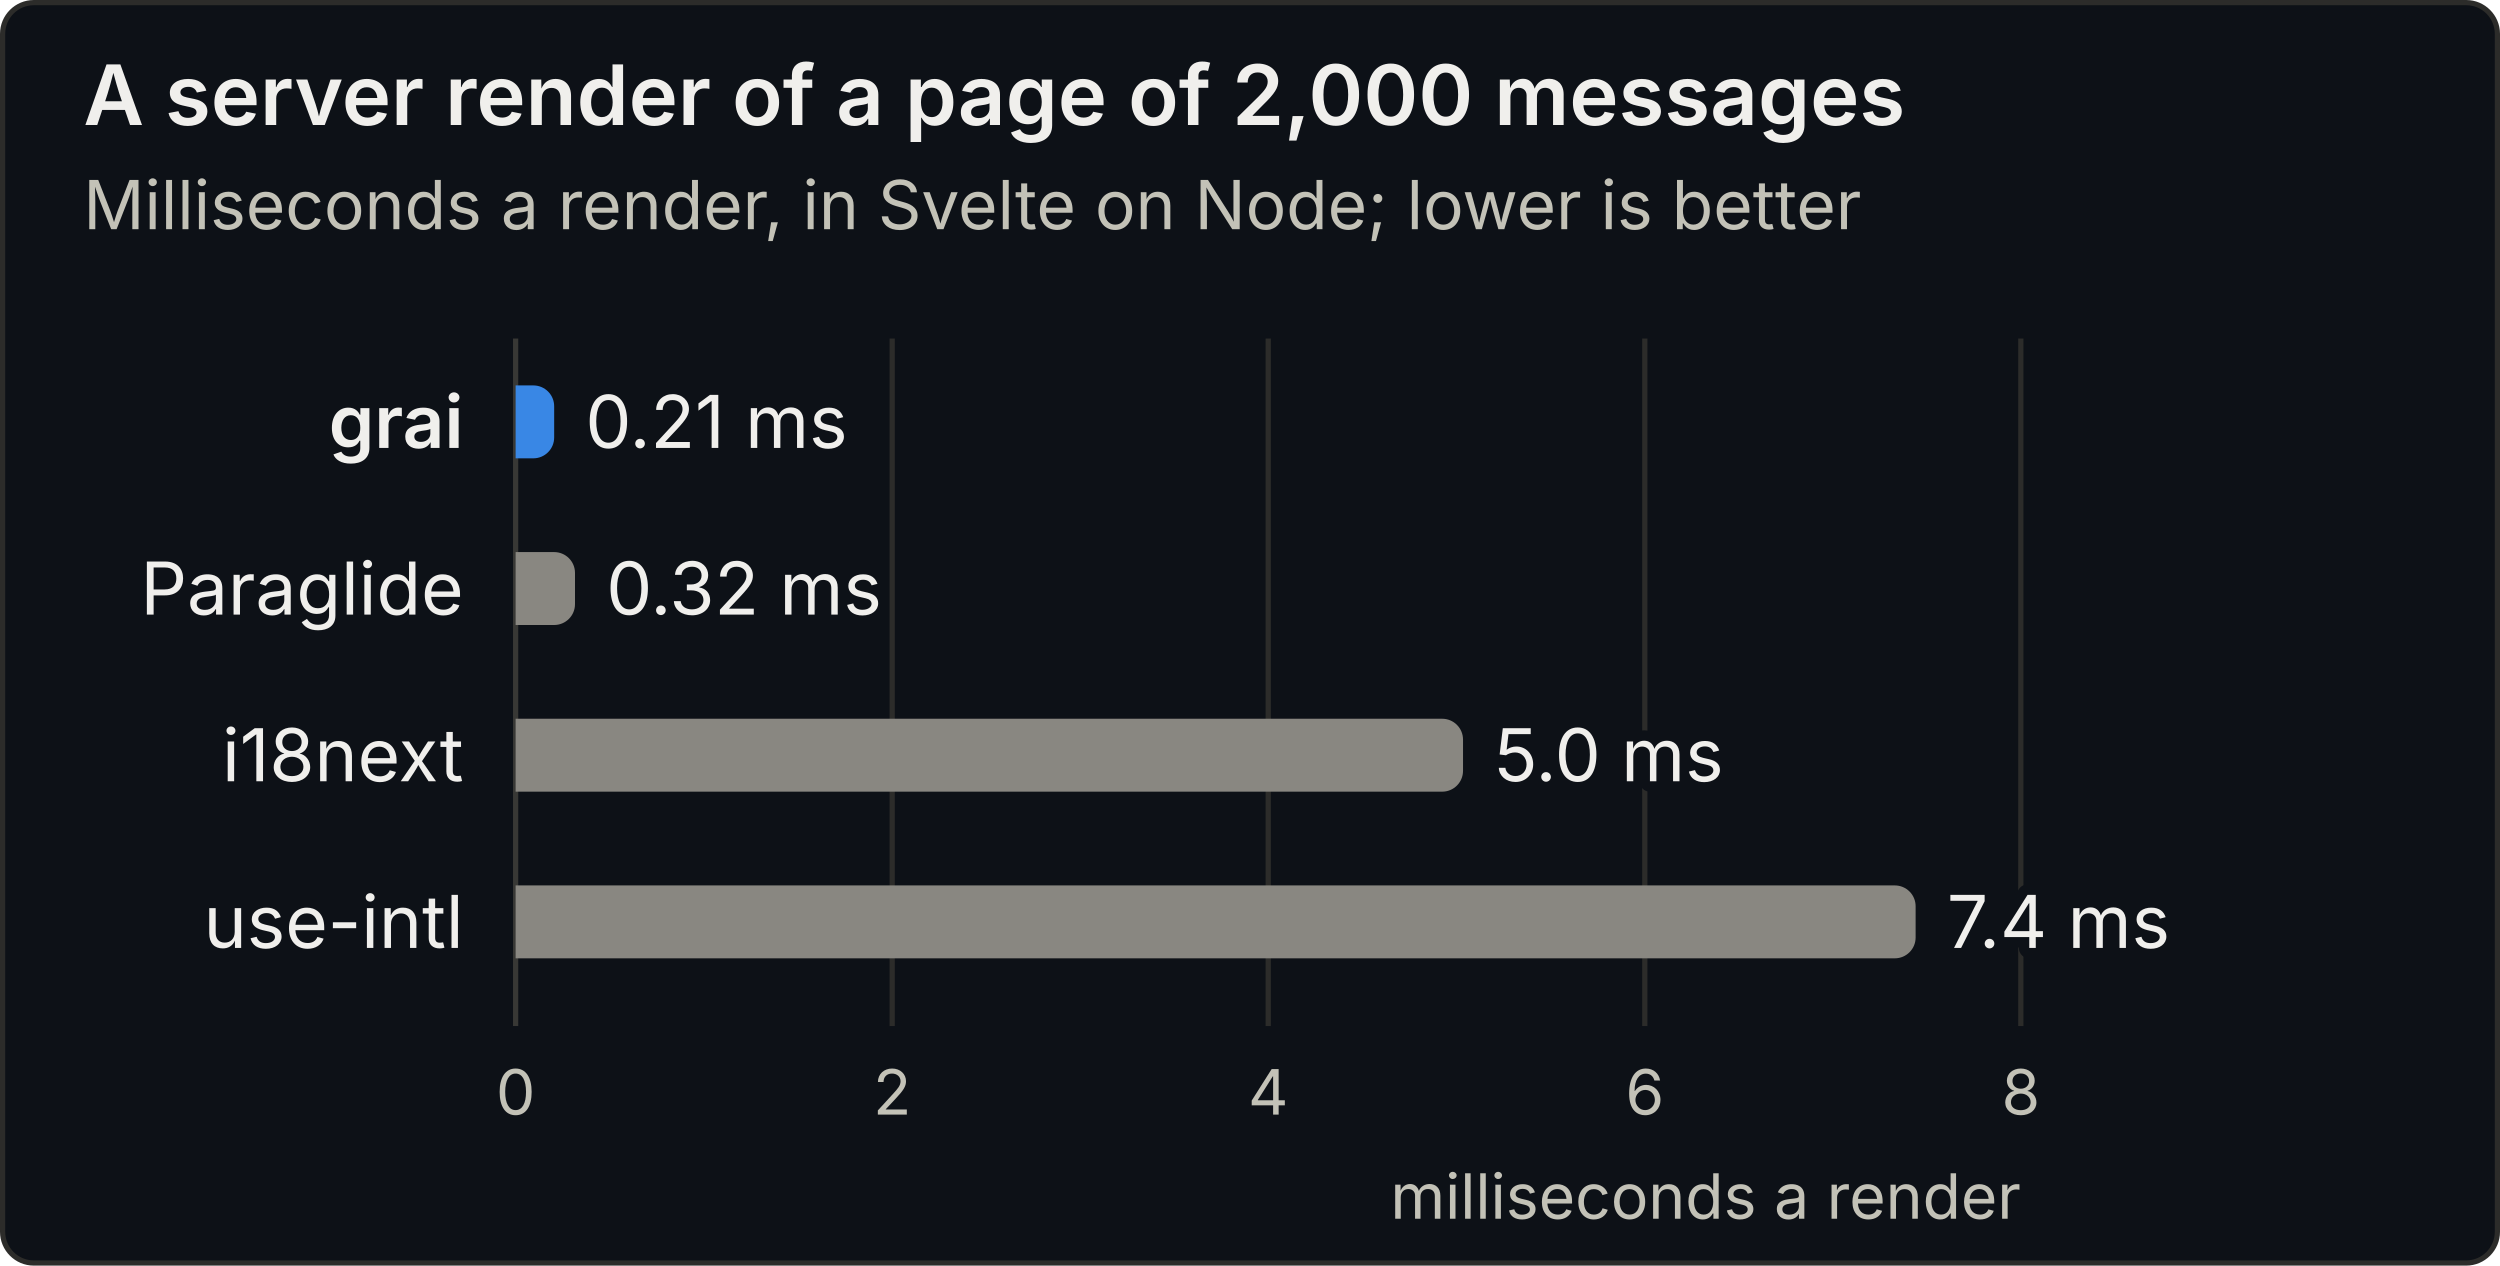
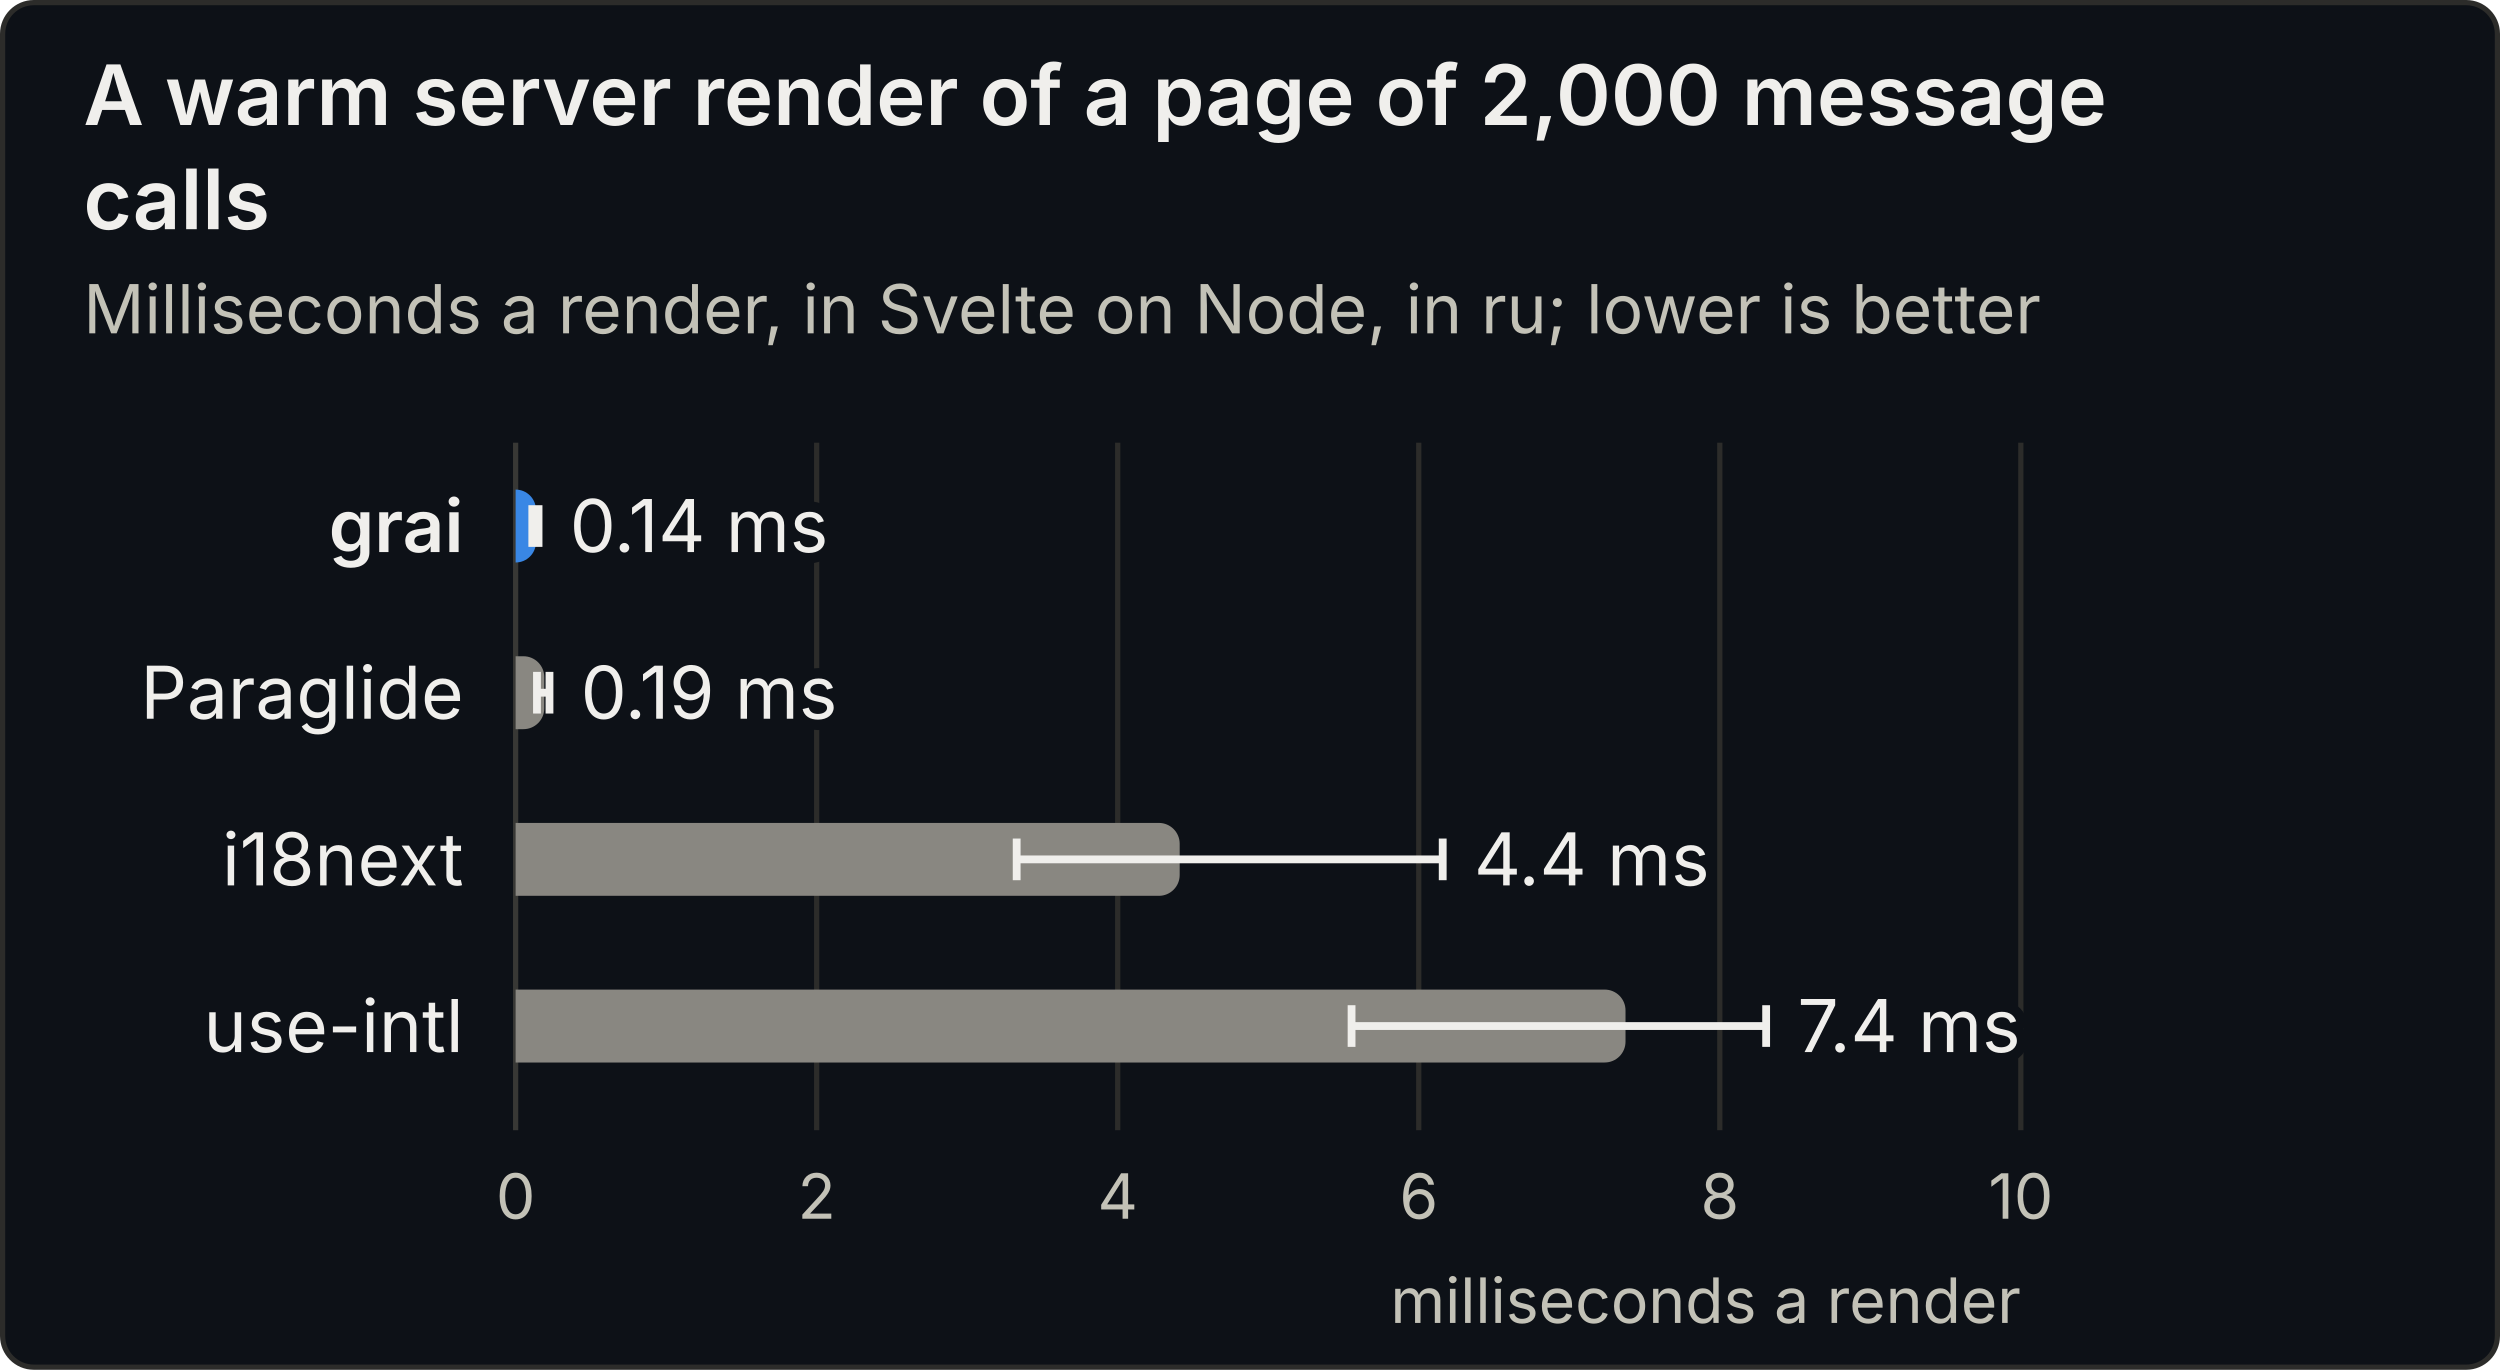
- <svg xmlns="http://www.w3.org/2000/svg" viewBox="0 0 480 243" width="480" height="243" font-family="system-ui, -apple-system, 'Segoe UI', sans-serif">
-   <rect x="0.5" y="0.5" width="479" height="242" rx="6" fill="#0d1117" stroke="#2c2c2a" />
-   <text x="16" y="24" font-size="16" font-weight="600" fill="#f0efec">A server render of a page of 2,000 messages</text>
-   <text x="16" y="44" font-size="13" fill="#c3c2b7">Milliseconds a render, in Svelte on Node; lower is better</text>
-   <line x1="99" y1="65" x2="99" y2="197" stroke="#383835" stroke-width="1" />
-   <text x="99" y="214" font-size="12" text-anchor="middle" fill="#c3c2b7" style="font-variant-numeric: tabular-nums">0</text>
-   <line x1="171.3" y1="65" x2="171.3" y2="197" stroke="#2c2c2a" stroke-width="1" />
-   <text x="171.3" y="214" font-size="12" text-anchor="middle" fill="#c3c2b7" style="font-variant-numeric: tabular-nums">2</text>
-   <line x1="243.5" y1="65" x2="243.5" y2="197" stroke="#2c2c2a" stroke-width="1" />
-   <text x="243.5" y="214" font-size="12" text-anchor="middle" fill="#c3c2b7" style="font-variant-numeric: tabular-nums">4</text>
-   <line x1="315.8" y1="65" x2="315.8" y2="197" stroke="#2c2c2a" stroke-width="1" />
-   <text x="315.8" y="214" font-size="12" text-anchor="middle" fill="#c3c2b7" style="font-variant-numeric: tabular-nums">6</text>
-   <line x1="388" y1="65" x2="388" y2="197" stroke="#2c2c2a" stroke-width="1" />
-   <text x="388" y="214" font-size="12" text-anchor="middle" fill="#c3c2b7" style="font-variant-numeric: tabular-nums">8</text>
-   <text x="89" y="86" font-size="14" text-anchor="end" font-weight="600" fill="#f0efec">grai</text>
-   <path d="M99,74H102.4A4,4 0 0 1 106.4,78V84A4,4 0 0 1 102.4,88H99Z" fill="#3987e5" />
-   <text x="112.4" y="86" font-size="14" fill="#f0efec" stroke="#0d1117" stroke-width="4" stroke-linejoin="round" paint-order="stroke" style="font-variant-numeric: tabular-nums">0.21 ms</text>
-   <text x="89" y="118" font-size="14" text-anchor="end" fill="#f0efec">Paraglide</text>
-   <path d="M99,106H106.4A4,4 0 0 1 110.4,110V116A4,4 0 0 1 106.4,120H99Z" fill="#898781" />
-   <text x="116.4" y="118" font-size="14" fill="#f0efec" stroke="#0d1117" stroke-width="4" stroke-linejoin="round" paint-order="stroke" style="font-variant-numeric: tabular-nums">0.32 ms</text>
-   <text x="89" y="150" font-size="14" text-anchor="end" fill="#f0efec">i18next</text>
-   <path d="M99,138H276.9A4,4 0 0 1 280.9,142V148A4,4 0 0 1 276.9,152H99Z" fill="#898781" />
-   <text x="286.9" y="150" font-size="14" fill="#f0efec" stroke="#0d1117" stroke-width="4" stroke-linejoin="round" paint-order="stroke" style="font-variant-numeric: tabular-nums">5.0 ms</text>
-   <text x="89" y="182" font-size="14" text-anchor="end" fill="#f0efec">use-intl</text>
-   <path d="M99,170H363.8A4,4 0 0 1 367.8,174V180A4,4 0 0 1 363.8,184H99Z" fill="#898781" />
-   <text x="373.8" y="182" font-size="14" fill="#f0efec" stroke="#0d1117" stroke-width="4" stroke-linejoin="round" paint-order="stroke" style="font-variant-numeric: tabular-nums">7.4 ms</text>
-   <text x="388" y="234" font-size="12" text-anchor="end" fill="#c3c2b7">milliseconds a render</text>
+ <svg xmlns="http://www.w3.org/2000/svg" viewBox="0 0 480 263" width="480" height="263" font-family="system-ui, -apple-system, 'Segoe UI', sans-serif">
+   <rect x="0.5" y="0.5" width="479" height="262" rx="6" fill="#0d1117" stroke="#2c2c2a" />
+   <text x="16" y="24" font-size="16" font-weight="600" fill="#f0efec">A warm server render of a page of 2,000 message</text>
+   <text x="16" y="44" font-size="16" font-weight="600" fill="#f0efec">calls</text>
+   <text x="16" y="64" font-size="13" fill="#c3c2b7">Milliseconds a render, in Svelte on Node, in ru; lower is better</text>
+   <line x1="99" y1="85" x2="99" y2="217" stroke="#383835" stroke-width="1" />
+   <text x="99" y="234" font-size="12" text-anchor="middle" fill="#c3c2b7" style="font-variant-numeric: tabular-nums">0</text>
+   <line x1="156.8" y1="85" x2="156.8" y2="217" stroke="#2c2c2a" stroke-width="1" />
+   <text x="156.8" y="234" font-size="12" text-anchor="middle" fill="#c3c2b7" style="font-variant-numeric: tabular-nums">2</text>
+   <line x1="214.6" y1="85" x2="214.6" y2="217" stroke="#2c2c2a" stroke-width="1" />
+   <text x="214.6" y="234" font-size="12" text-anchor="middle" fill="#c3c2b7" style="font-variant-numeric: tabular-nums">4</text>
+   <line x1="272.4" y1="85" x2="272.4" y2="217" stroke="#2c2c2a" stroke-width="1" />
+   <text x="272.4" y="234" font-size="12" text-anchor="middle" fill="#c3c2b7" style="font-variant-numeric: tabular-nums">6</text>
+   <line x1="330.2" y1="85" x2="330.2" y2="217" stroke="#2c2c2a" stroke-width="1" />
+   <text x="330.2" y="234" font-size="12" text-anchor="middle" fill="#c3c2b7" style="font-variant-numeric: tabular-nums">8</text>
+   <line x1="388" y1="85" x2="388" y2="217" stroke="#2c2c2a" stroke-width="1" />
+   <text x="388" y="234" font-size="12" text-anchor="middle" fill="#c3c2b7" style="font-variant-numeric: tabular-nums">10</text>
+   <text x="89" y="106" font-size="14" text-anchor="end" font-weight="600" fill="#f0efec">grai</text>
+   <path d="M99,94H99A3.9,3.9 0 0 1 102.9,97.9V104.1A3.9,3.9 0 0 1 99,108H99Z" fill="#3987e5" />
+   <path d="M102.2,101H103.4M102.2,97V105M103.4,97V105" stroke="#f0efec" stroke-width="1.5" fill="none" />
+   <text x="109.4" y="106" font-size="14" fill="#f0efec" stroke="#0d1117" stroke-width="4" stroke-linejoin="round" paint-order="stroke" style="font-variant-numeric: tabular-nums">0.14 ms</text>
+   <text x="89" y="138" font-size="14" text-anchor="end" fill="#f0efec">Paraglide</text>
+   <path d="M99,126H100.5A4,4 0 0 1 104.5,130V136A4,4 0 0 1 100.5,140H99Z" fill="#898781" />
+   <path d="M103.1,133H105.5M103.1,129V137M105.5,129V137" stroke="#f0efec" stroke-width="1.5" fill="none" />
+   <text x="111.5" y="138" font-size="14" fill="#f0efec" stroke="#0d1117" stroke-width="4" stroke-linejoin="round" paint-order="stroke" style="font-variant-numeric: tabular-nums">0.19 ms</text>
+   <text x="89" y="170" font-size="14" text-anchor="end" fill="#f0efec">i18next</text>
+   <path d="M99,158H222.5A4,4 0 0 1 226.5,162V168A4,4 0 0 1 222.5,172H99Z" fill="#898781" />
+   <path d="M195.2,165H277M195.2,161V169M277,161V169" stroke="#f0efec" stroke-width="1.5" fill="none" />
+   <text x="283" y="170" font-size="14" fill="#f0efec" stroke="#0d1117" stroke-width="4" stroke-linejoin="round" paint-order="stroke" style="font-variant-numeric: tabular-nums">4.4 ms</text>
+   <text x="89" y="202" font-size="14" text-anchor="end" fill="#f0efec">use-intl</text>
+   <path d="M99,190H308.1A4,4 0 0 1 312.1,194V200A4,4 0 0 1 308.1,204H99Z" fill="#898781" />
+   <path d="M259.5,197H339.1M259.5,193V201M339.1,193V201" stroke="#f0efec" stroke-width="1.5" fill="none" />
+   <text x="345.1" y="202" font-size="14" fill="#f0efec" stroke="#0d1117" stroke-width="4" stroke-linejoin="round" paint-order="stroke" style="font-variant-numeric: tabular-nums">7.4 ms</text>
+   <text x="388" y="254" font-size="12" text-anchor="end" fill="#c3c2b7">milliseconds a render</text>
</svg>
